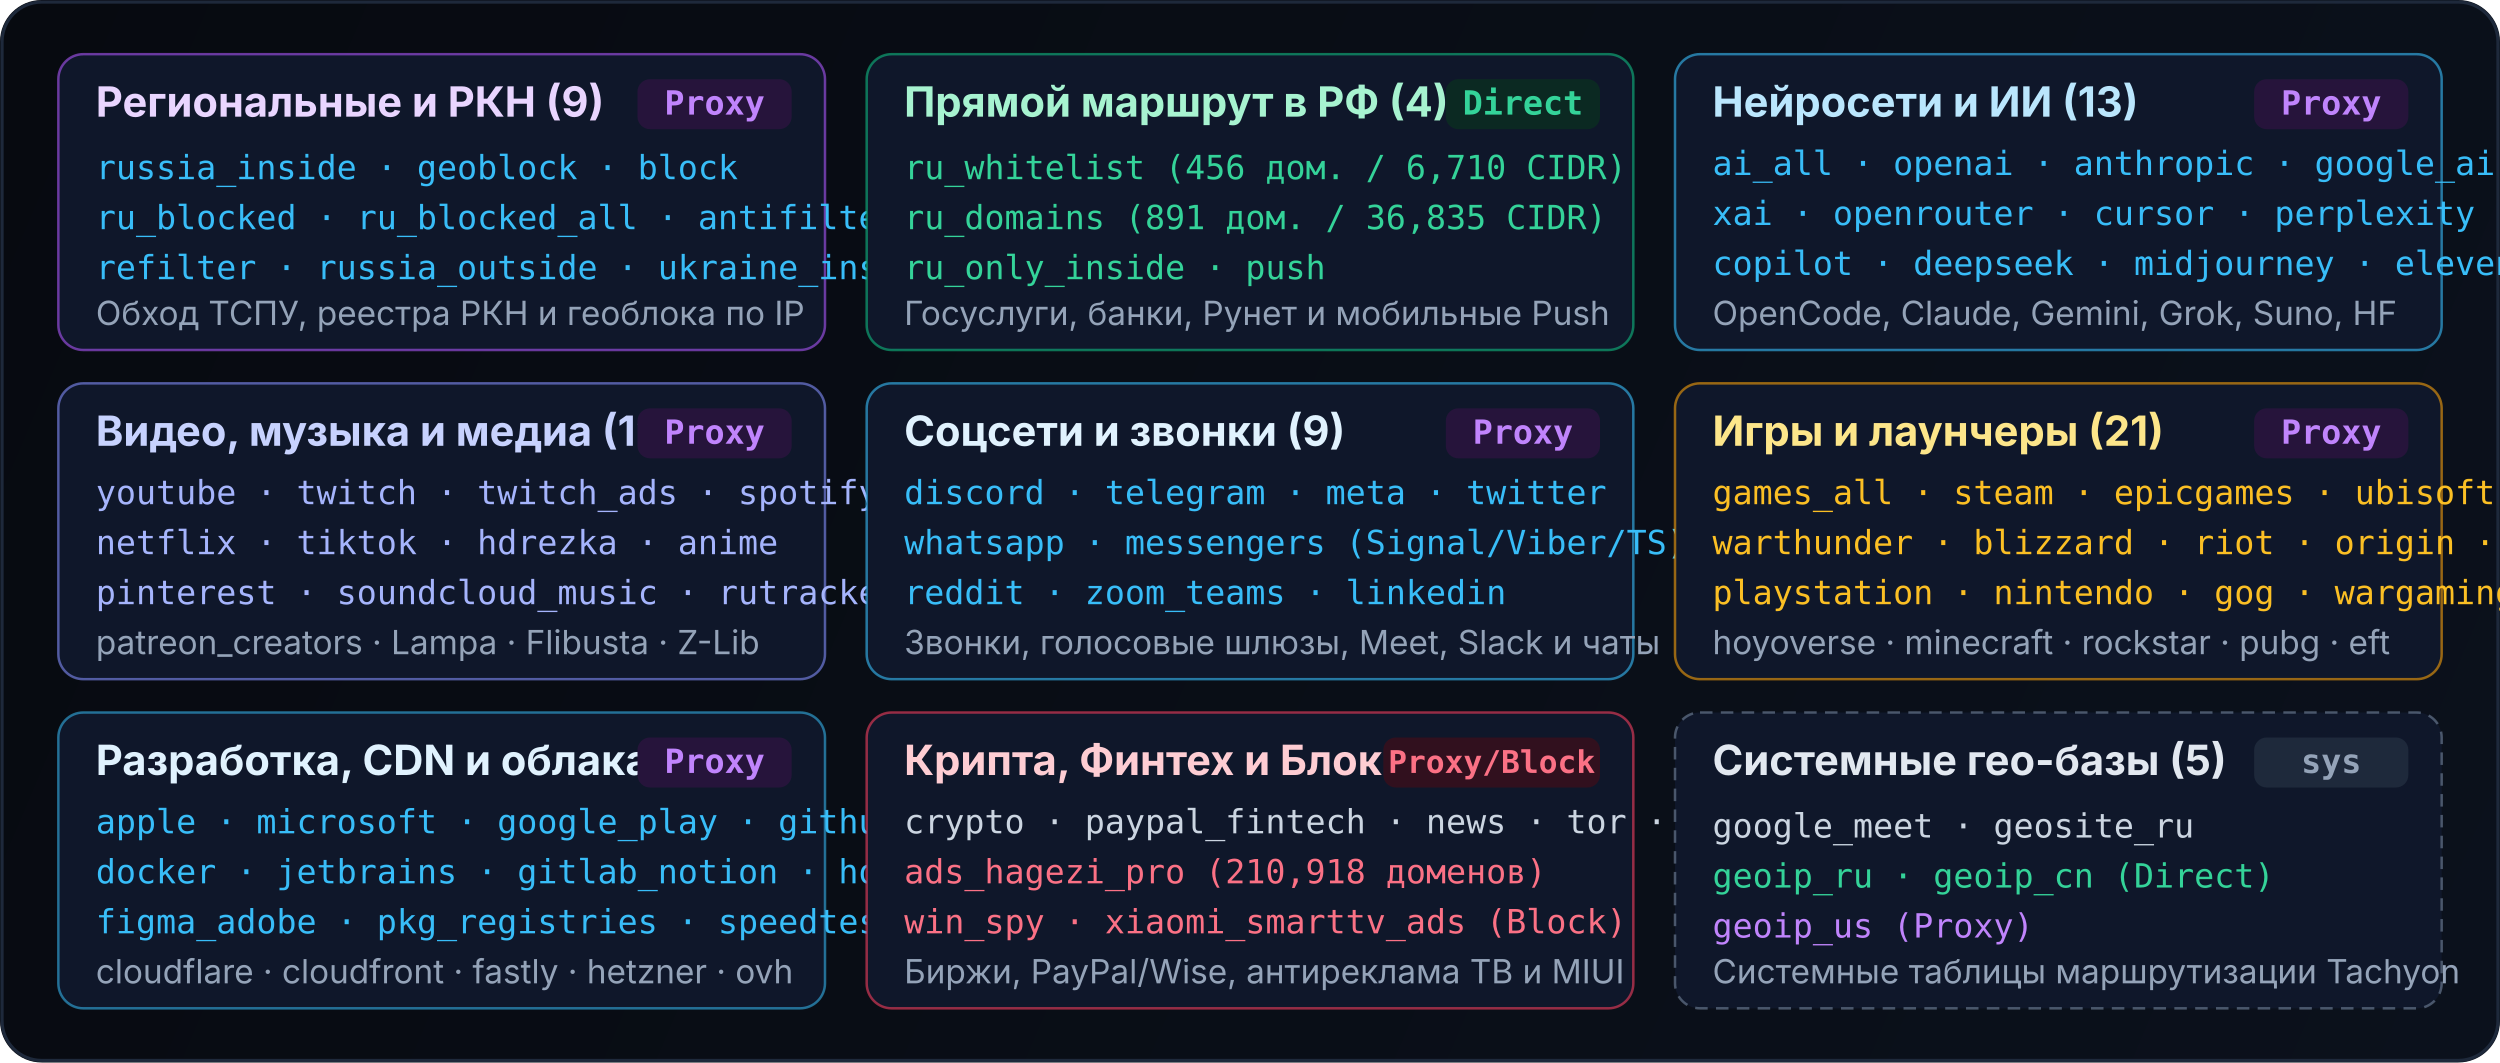
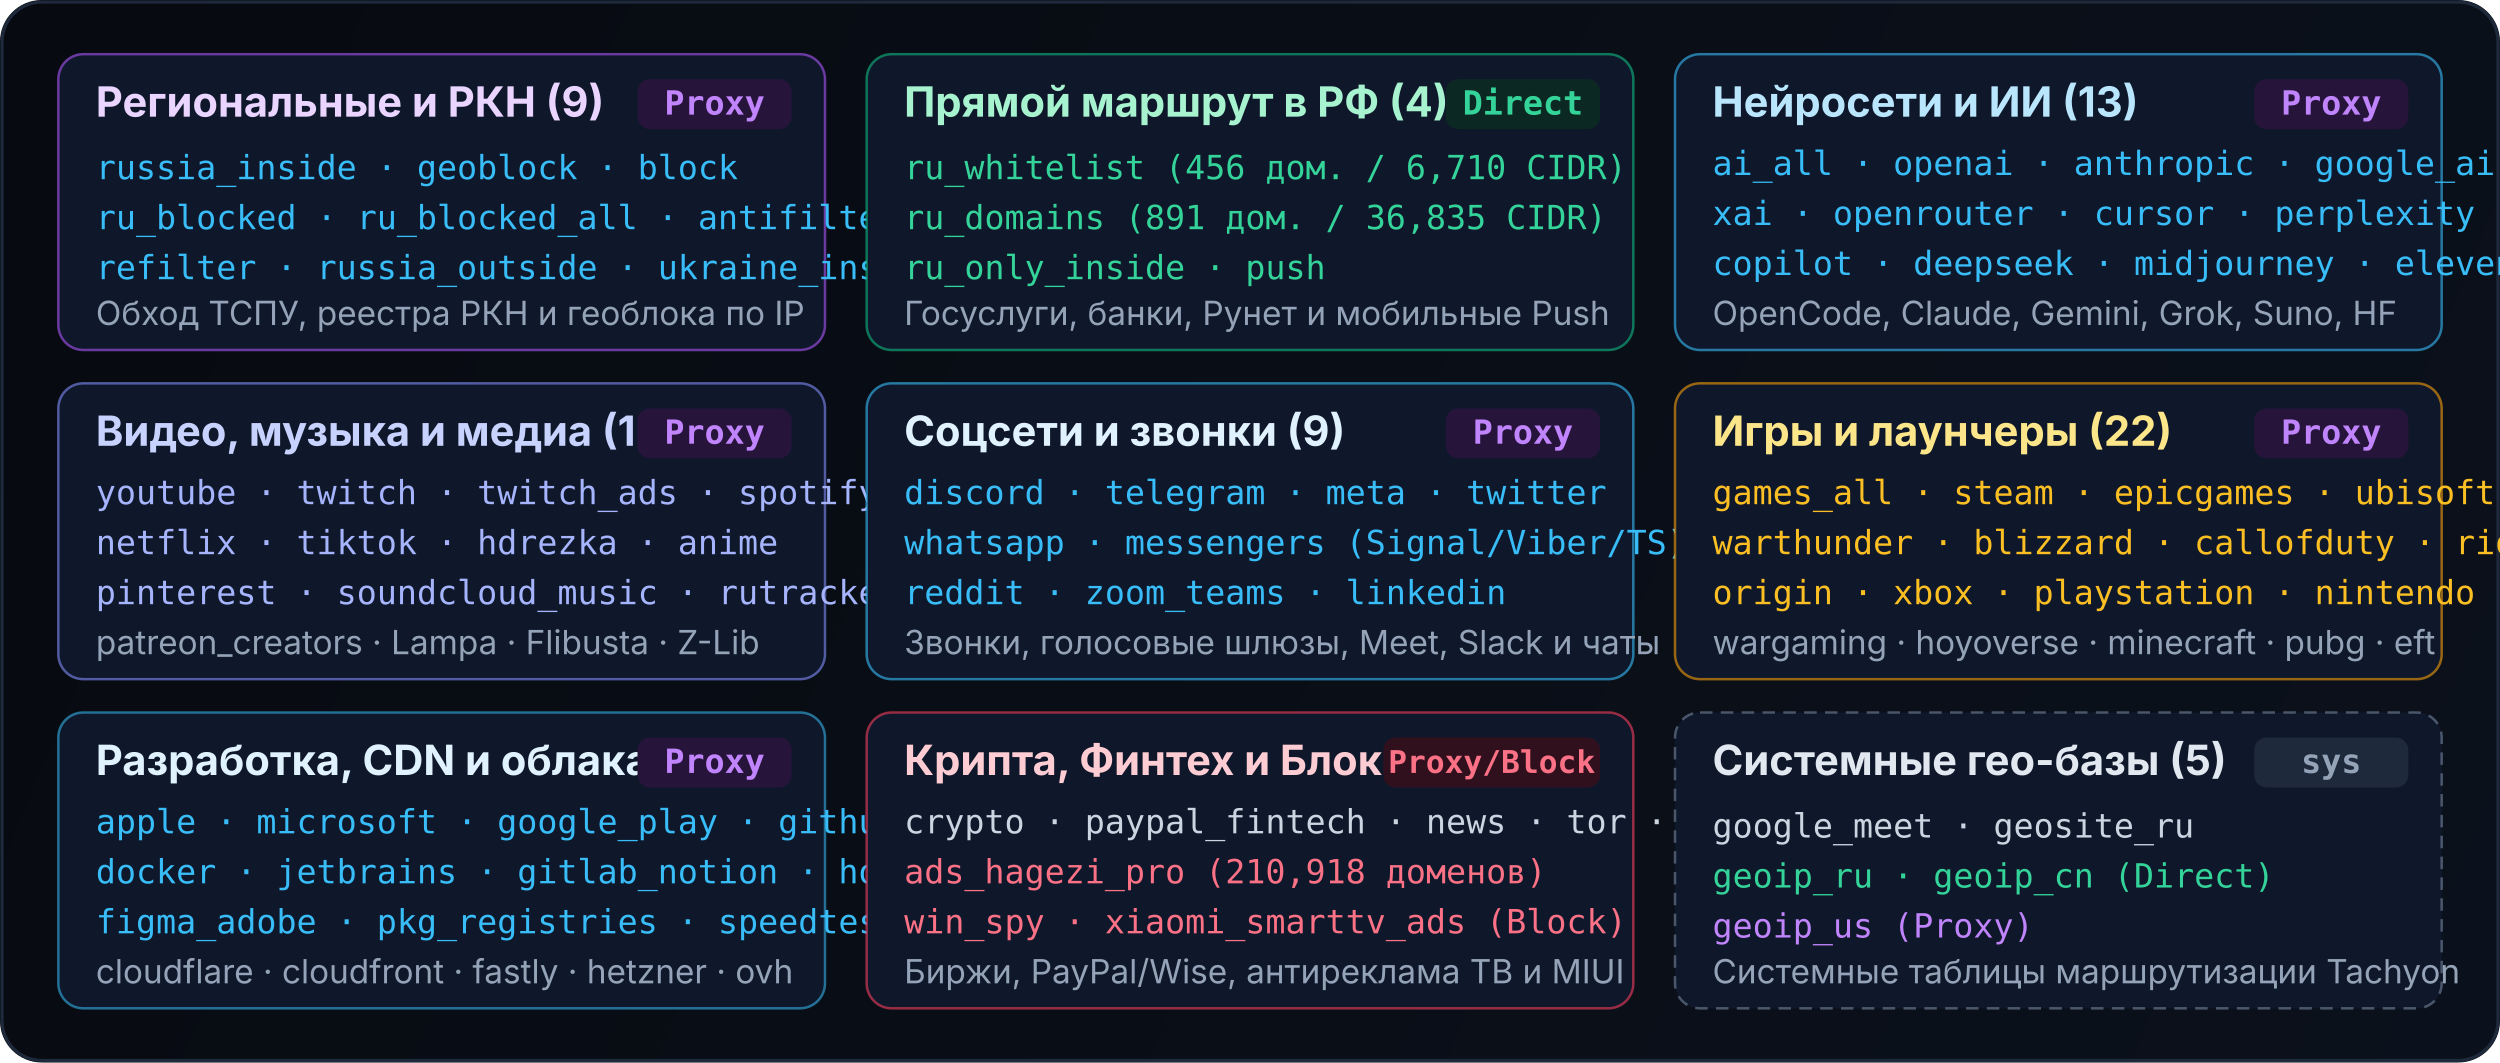
<svg xmlns="http://www.w3.org/2000/svg" width="1200" height="510" viewBox="0 0 1200 510" role="img" aria-labelledby="title desc">
  <defs>
    <linearGradient id="cat-bg" x1="0" y1="0" x2="1200" y2="510" gradientUnits="userSpaceOnUse">
      <stop offset="0%" stop-color="#070A10" />
      <stop offset="100%" stop-color="#0B111C" />
    </linearGradient>
  </defs>
  <rect width="1200" height="510" rx="20" fill="url(#cat-bg)" />
  <rect x="1" y="1" width="1198" height="508" rx="19" fill="none" stroke="#1E293B" stroke-width="1.5" />
  <g transform="translate(28, 26)">
    <rect x="0" y="0" width="368" height="142" rx="12" fill="#0F172A" stroke="#A855F7" stroke-width="1.2" stroke-opacity="0.6" />
    <text x="18" y="30" fill="#E9D5FF" font-family="-apple-system, BlinkMacSystemFont, 'Segoe UI', sans-serif" font-size="20" font-weight="700">Региональные и РКН (9)</text>
    <rect x="278" y="12" width="74" height="24" rx="6" fill="#26143B" />
    <text x="315" y="29" text-anchor="middle" fill="#C084FC" font-family="ui-monospace, SFMono-Regular, Menlo, Consolas, monospace" font-size="16" font-weight="700">Proxy</text>
    <text x="18" y="60" fill="#38BDF8" font-family="ui-monospace, SFMono-Regular, Menlo, Consolas, monospace" font-size="16">russia_inside · geoblock · block</text>
    <text x="18" y="84" fill="#38BDF8" font-family="ui-monospace, SFMono-Regular, Menlo, Consolas, monospace" font-size="16">ru_blocked · ru_blocked_all · antifilter</text>
    <text x="18" y="108" fill="#38BDF8" font-family="ui-monospace, SFMono-Regular, Menlo, Consolas, monospace" font-size="16">refilter · russia_outside · ukraine_inside</text>
    <text x="18" y="130" fill="#94A3B8" font-family="-apple-system, BlinkMacSystemFont, 'Segoe UI', sans-serif" font-size="16">Обход ТСПУ, реестра РКН и геоблока по IP</text>
  </g>
  <g transform="translate(416, 26)">
    <rect x="0" y="0" width="368" height="142" rx="12" fill="#0F172A" stroke="#10B981" stroke-width="1.2" stroke-opacity="0.6" />
    <text x="18" y="30" fill="#A7F3D0" font-family="-apple-system, BlinkMacSystemFont, 'Segoe UI', sans-serif" font-size="20" font-weight="700">Прямой маршрут в РФ (4)</text>
    <rect x="278" y="12" width="74" height="24" rx="6" fill="#0B2922" />
    <text x="315" y="29" text-anchor="middle" fill="#34D399" font-family="ui-monospace, SFMono-Regular, Menlo, Consolas, monospace" font-size="16" font-weight="700">Direct</text>
    <text x="18" y="60" fill="#34D399" font-family="ui-monospace, SFMono-Regular, Menlo, Consolas, monospace" font-size="16">ru_whitelist (456 дом. / 6,710 CIDR)</text>
    <text x="18" y="84" fill="#34D399" font-family="ui-monospace, SFMono-Regular, Menlo, Consolas, monospace" font-size="16">ru_domains (891 дом. / 36,835 CIDR)</text>
    <text x="18" y="108" fill="#34D399" font-family="ui-monospace, SFMono-Regular, Menlo, Consolas, monospace" font-size="16">ru_only_inside · push</text>
    <text x="18" y="130" fill="#94A3B8" font-family="-apple-system, BlinkMacSystemFont, 'Segoe UI', sans-serif" font-size="16">Госуслуги, банки, Рунет и мобильные Push</text>
  </g>
  <g transform="translate(804, 26)">
    <rect x="0" y="0" width="368" height="142" rx="12" fill="#0F172A" stroke="#38BDF8" stroke-width="1.2" stroke-opacity="0.6" />
    <text x="18" y="30" fill="#BAE6FD" font-family="-apple-system, BlinkMacSystemFont, 'Segoe UI', sans-serif" font-size="20" font-weight="700">Нейросети и ИИ (13)</text>
    <rect x="278" y="12" width="74" height="24" rx="6" fill="#26143B" />
    <text x="315" y="29" text-anchor="middle" fill="#C084FC" font-family="ui-monospace, SFMono-Regular, Menlo, Consolas, monospace" font-size="16" font-weight="700">Proxy</text>
    <text x="18" y="58" fill="#38BDF8" font-family="ui-monospace, SFMono-Regular, Menlo, Consolas, monospace" font-size="16">ai_all · openai · anthropic · google_ai</text>
    <text x="18" y="82" fill="#38BDF8" font-family="ui-monospace, SFMono-Regular, Menlo, Consolas, monospace" font-size="16">xai · openrouter · cursor · perplexity</text>
    <text x="18" y="106" fill="#38BDF8" font-family="ui-monospace, SFMono-Regular, Menlo, Consolas, monospace" font-size="16">copilot · deepseek · midjourney · elevenlabs</text>
    <text x="18" y="130" fill="#94A3B8" font-family="-apple-system, BlinkMacSystemFont, 'Segoe UI', sans-serif" font-size="16">OpenCode, Claude, Gemini, Grok, Suno, HF</text>
  </g>
  <g transform="translate(28, 184)">
    <rect x="0" y="0" width="368" height="142" rx="12" fill="#0F172A" stroke="#818CF8" stroke-width="1.2" stroke-opacity="0.6" />
    <text x="18" y="30" fill="#C7D2FE" font-family="-apple-system, BlinkMacSystemFont, 'Segoe UI', sans-serif" font-size="20" font-weight="700">Видео, музыка и медиа (12)</text>
    <rect x="278" y="12" width="74" height="24" rx="6" fill="#26143B" />
    <text x="315" y="29" text-anchor="middle" fill="#C084FC" font-family="ui-monospace, SFMono-Regular, Menlo, Consolas, monospace" font-size="16" font-weight="700">Proxy</text>
    <text x="18" y="58" fill="#A5B4FC" font-family="ui-monospace, SFMono-Regular, Menlo, Consolas, monospace" font-size="16">youtube · twitch · twitch_ads · spotify</text>
    <text x="18" y="82" fill="#A5B4FC" font-family="ui-monospace, SFMono-Regular, Menlo, Consolas, monospace" font-size="16">netflix · tiktok · hdrezka · anime</text>
    <text x="18" y="106" fill="#A5B4FC" font-family="ui-monospace, SFMono-Regular, Menlo, Consolas, monospace" font-size="16">pinterest · soundcloud_music · rutracker_lampa</text>
    <text x="18" y="130" fill="#94A3B8" font-family="-apple-system, BlinkMacSystemFont, 'Segoe UI', sans-serif" font-size="16">patreon_creators · Lampa · Flibusta · Z-Lib</text>
  </g>
  <g transform="translate(416, 184)">
    <rect x="0" y="0" width="368" height="142" rx="12" fill="#0F172A" stroke="#38BDF8" stroke-width="1.2" stroke-opacity="0.6" />
    <text x="18" y="30" fill="#E0F2FE" font-family="-apple-system, BlinkMacSystemFont, 'Segoe UI', sans-serif" font-size="20" font-weight="700">Соцсети и звонки (9)</text>
    <rect x="278" y="12" width="74" height="24" rx="6" fill="#26143B" />
    <text x="315" y="29" text-anchor="middle" fill="#C084FC" font-family="ui-monospace, SFMono-Regular, Menlo, Consolas, monospace" font-size="16" font-weight="700">Proxy</text>
    <text x="18" y="58" fill="#38BDF8" font-family="ui-monospace, SFMono-Regular, Menlo, Consolas, monospace" font-size="16">discord · telegram · meta · twitter</text>
    <text x="18" y="82" fill="#38BDF8" font-family="ui-monospace, SFMono-Regular, Menlo, Consolas, monospace" font-size="16">whatsapp · messengers (Signal/Viber/TS)</text>
    <text x="18" y="106" fill="#38BDF8" font-family="ui-monospace, SFMono-Regular, Menlo, Consolas, monospace" font-size="16">reddit · zoom_teams · linkedin</text>
    <text x="18" y="130" fill="#94A3B8" font-family="-apple-system, BlinkMacSystemFont, 'Segoe UI', sans-serif" font-size="16">Звонки, голосовые шлюзы, Meet, Slack и чаты</text>
  </g>
  <g transform="translate(804, 184)">
    <rect x="0" y="0" width="368" height="142" rx="12" fill="#0F172A" stroke="#F59E0B" stroke-width="1.2" stroke-opacity="0.6" />
-     <text x="18" y="30" fill="#FDE68A" font-family="-apple-system, BlinkMacSystemFont, 'Segoe UI', sans-serif" font-size="20" font-weight="700">Игры и лаунчеры (21)</text>
+     <text x="18" y="30" fill="#FDE68A" font-family="-apple-system, BlinkMacSystemFont, 'Segoe UI', sans-serif" font-size="20" font-weight="700">Игры и лаунчеры (22)</text>
    <rect x="278" y="12" width="74" height="24" rx="6" fill="#26143B" />
    <text x="315" y="29" text-anchor="middle" fill="#C084FC" font-family="ui-monospace, SFMono-Regular, Menlo, Consolas, monospace" font-size="16" font-weight="700">Proxy</text>
    <text x="18" y="58" fill="#FBBF24" font-family="ui-monospace, SFMono-Regular, Menlo, Consolas, monospace" font-size="16">games_all · steam · epicgames · ubisoft</text>
-     <text x="18" y="82" fill="#FBBF24" font-family="ui-monospace, SFMono-Regular, Menlo, Consolas, monospace" font-size="16">warthunder · blizzard · riot · origin · xbox</text>
-     <text x="18" y="106" fill="#FBBF24" font-family="ui-monospace, SFMono-Regular, Menlo, Consolas, monospace" font-size="16">playstation · nintendo · gog · wargaming</text>
-     <text x="18" y="130" fill="#94A3B8" font-family="-apple-system, BlinkMacSystemFont, 'Segoe UI', sans-serif" font-size="16">hoyoverse · minecraft · rockstar · pubg · eft</text>
+     <text x="18" y="82" fill="#FBBF24" font-family="ui-monospace, SFMono-Regular, Menlo, Consolas, monospace" font-size="16">warthunder · blizzard · callofduty · riot</text>
+     <text x="18" y="106" fill="#FBBF24" font-family="ui-monospace, SFMono-Regular, Menlo, Consolas, monospace" font-size="16">origin · xbox · playstation · nintendo · gog</text>
+     <text x="18" y="130" fill="#94A3B8" font-family="-apple-system, BlinkMacSystemFont, 'Segoe UI', sans-serif" font-size="16">wargaming · hoyoverse · minecraft · pubg · eft</text>
  </g>
  <g transform="translate(28, 342)">
    <rect x="0" y="0" width="368" height="142" rx="12" fill="#0F172A" stroke="#38BDF8" stroke-width="1.2" stroke-opacity="0.55" />
    <text x="18" y="30" fill="#E0F2FE" font-family="-apple-system, BlinkMacSystemFont, 'Segoe UI', sans-serif" font-size="20" font-weight="700">Разработка, CDN и облака (17)</text>
    <rect x="278" y="12" width="74" height="24" rx="6" fill="#26143B" />
    <text x="315" y="29" text-anchor="middle" fill="#C084FC" font-family="ui-monospace, SFMono-Regular, Menlo, Consolas, monospace" font-size="16" font-weight="700">Proxy</text>
    <text x="18" y="58" fill="#38BDF8" font-family="ui-monospace, SFMono-Regular, Menlo, Consolas, monospace" font-size="16">apple · microsoft · google_play · github</text>
    <text x="18" y="82" fill="#38BDF8" font-family="ui-monospace, SFMono-Regular, Menlo, Consolas, monospace" font-size="16">docker · jetbrains · gitlab_notion · hodca</text>
    <text x="18" y="106" fill="#38BDF8" font-family="ui-monospace, SFMono-Regular, Menlo, Consolas, monospace" font-size="16">figma_adobe · pkg_registries · speedtest</text>
    <text x="18" y="130" fill="#94A3B8" font-family="-apple-system, BlinkMacSystemFont, 'Segoe UI', sans-serif" font-size="16">cloudflare · cloudfront · fastly · hetzner · ovh</text>
  </g>
  <g transform="translate(416, 342)">
    <rect x="0" y="0" width="368" height="142" rx="12" fill="#0F172A" stroke="#F43F5E" stroke-width="1.2" stroke-opacity="0.6" />
    <text x="18" y="30" fill="#FECDD3" font-family="-apple-system, BlinkMacSystemFont, 'Segoe UI', sans-serif" font-size="20" font-weight="700">Крипта, Финтех и Блок (9)</text>
    <rect x="248" y="12" width="104" height="24" rx="6" fill="#31101E" />
    <text x="300" y="29" text-anchor="middle" fill="#FB7185" font-family="ui-monospace, SFMono-Regular, Menlo, Consolas, monospace" font-size="15" font-weight="700">Proxy/Block</text>
    <text x="18" y="58" fill="#CBD5E1" font-family="ui-monospace, SFMono-Regular, Menlo, Consolas, monospace" font-size="16">crypto · paypal_fintech · news · tor · porn</text>
    <text x="18" y="82" fill="#FB7185" font-family="ui-monospace, SFMono-Regular, Menlo, Consolas, monospace" font-size="16">ads_hagezi_pro (210,918 доменов)</text>
    <text x="18" y="106" fill="#FB7185" font-family="ui-monospace, SFMono-Regular, Menlo, Consolas, monospace" font-size="16">win_spy · xiaomi_smarttv_ads (Block)</text>
    <text x="18" y="130" fill="#94A3B8" font-family="-apple-system, BlinkMacSystemFont, 'Segoe UI', sans-serif" font-size="16">Биржи, PayPal/Wise, антиреклама ТВ и MIUI</text>
  </g>
  <g transform="translate(804, 342)">
    <rect x="0" y="0" width="368" height="142" rx="12" fill="#0F172A" stroke="#64748B" stroke-width="1.2" stroke-dasharray="6 4" stroke-opacity="0.7" />
    <text x="18" y="30" fill="#E2E8F0" font-family="-apple-system, BlinkMacSystemFont, 'Segoe UI', sans-serif" font-size="20" font-weight="700">Системные гео-базы (5)</text>
    <rect x="278" y="12" width="74" height="24" rx="6" fill="#1E293B" />
    <text x="315" y="29" text-anchor="middle" fill="#94A3B8" font-family="ui-monospace, SFMono-Regular, Menlo, Consolas, monospace" font-size="16" font-weight="700">sys</text>
    <text x="18" y="60" fill="#CBD5E1" font-family="ui-monospace, SFMono-Regular, Menlo, Consolas, monospace" font-size="16">google_meet · geosite_ru</text>
    <text x="18" y="84" fill="#34D399" font-family="ui-monospace, SFMono-Regular, Menlo, Consolas, monospace" font-size="16">geoip_ru · geoip_cn (Direct)</text>
    <text x="18" y="108" fill="#C084FC" font-family="ui-monospace, SFMono-Regular, Menlo, Consolas, monospace" font-size="16">geoip_us (Proxy)</text>
    <text x="18" y="130" fill="#94A3B8" font-family="-apple-system, BlinkMacSystemFont, 'Segoe UI', sans-serif" font-size="16">Системные таблицы маршрутизации Tachyon</text>
  </g>
</svg>
